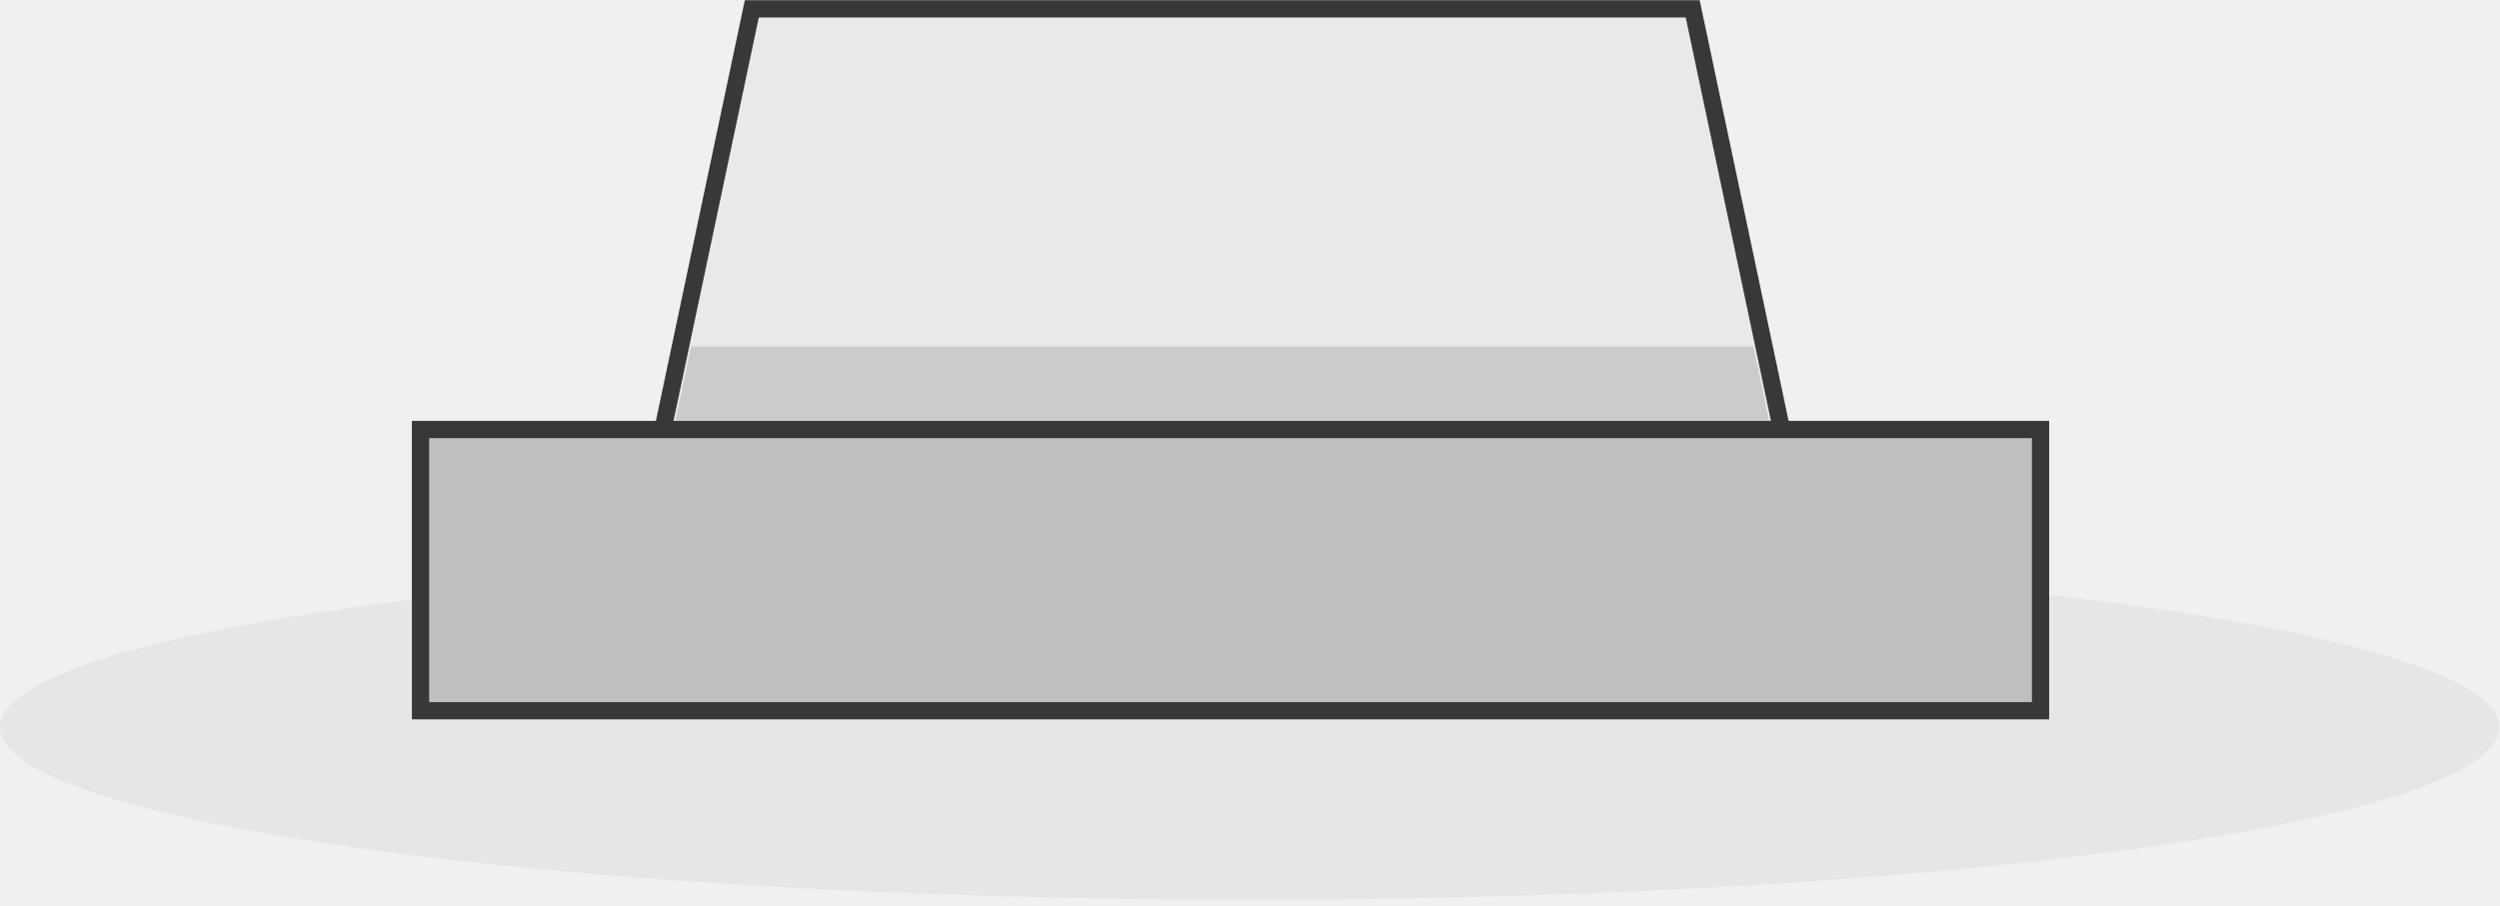
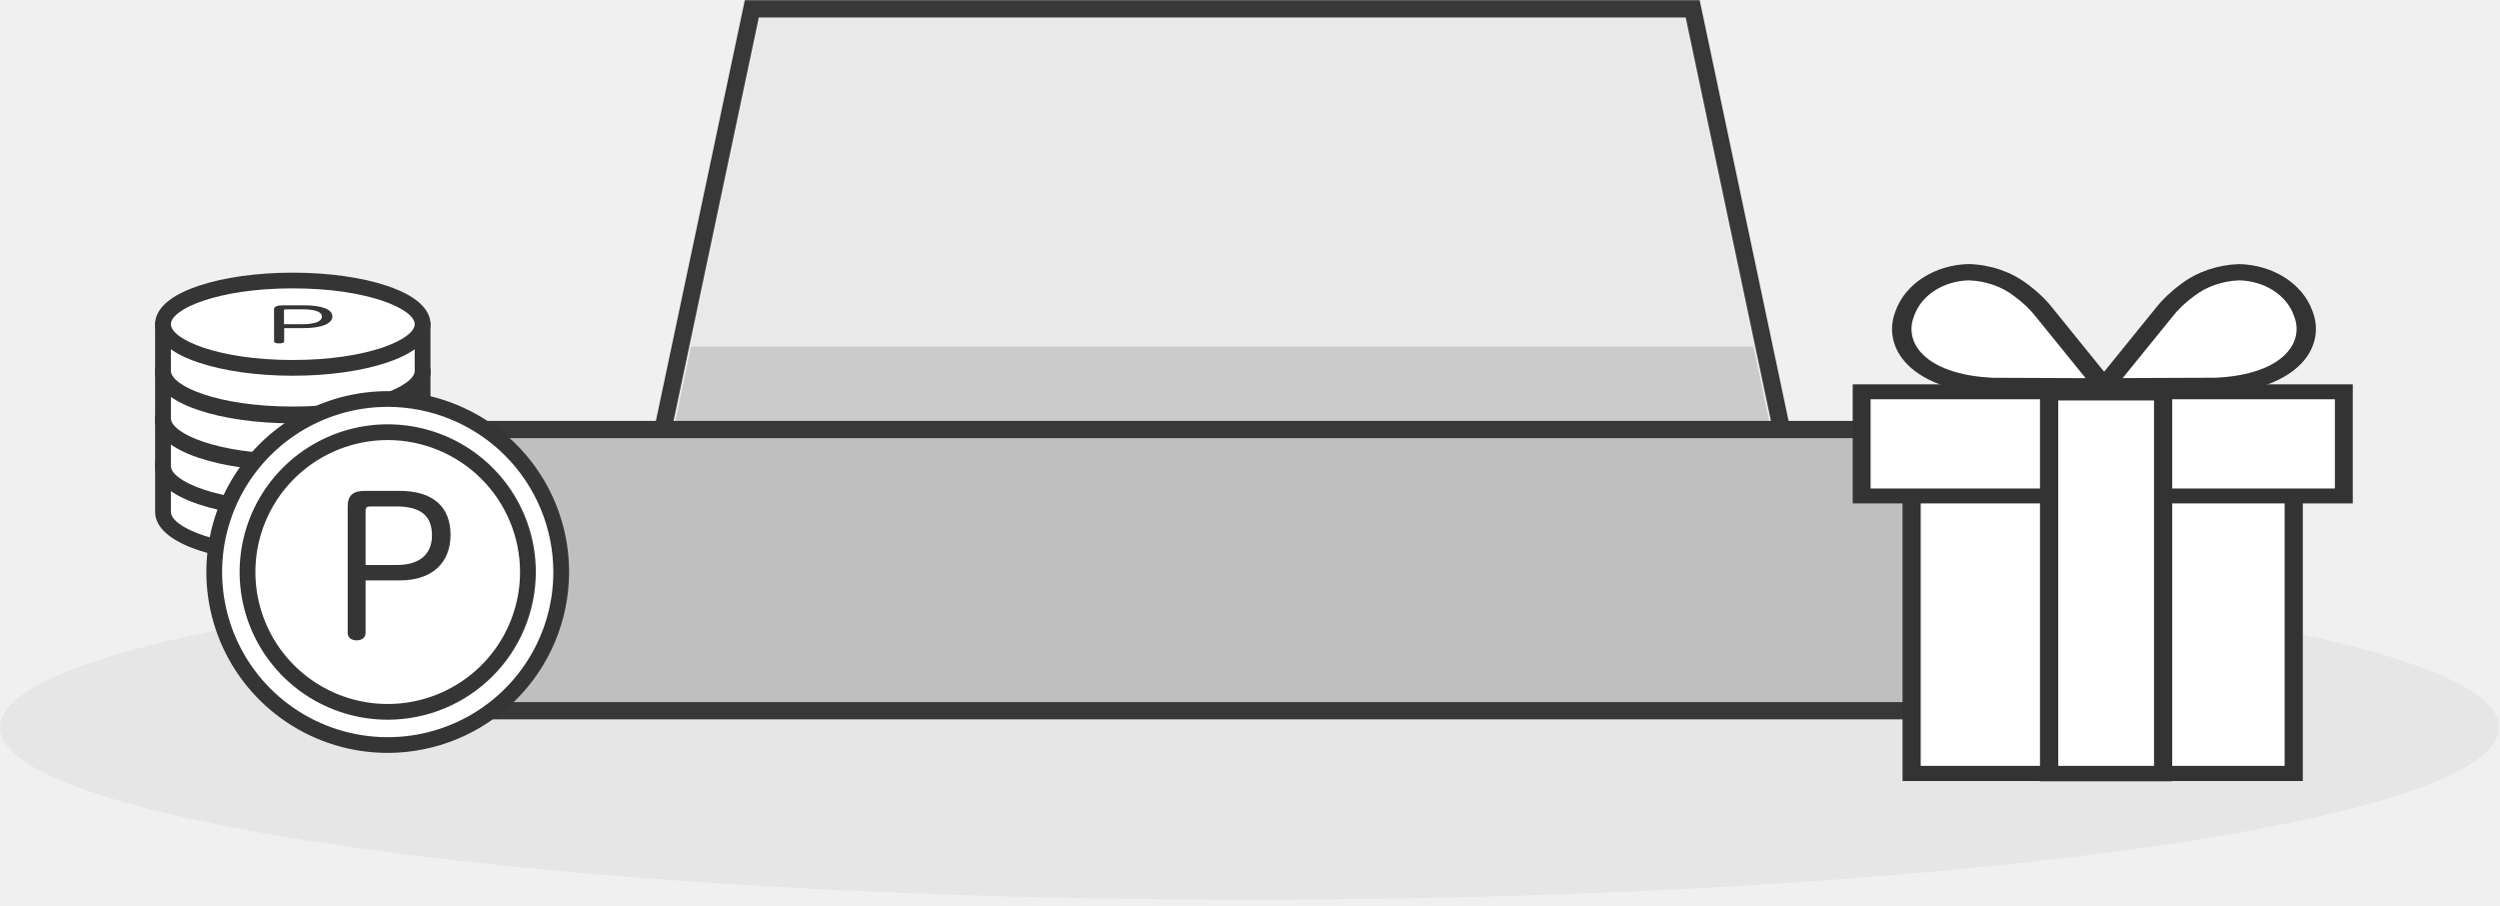
<svg xmlns="http://www.w3.org/2000/svg" width="290" height="105" viewBox="0 0 290 105" fill="none">
  <path d="M145 104.368C225.081 104.368 290 95.414 290 84.368C290 73.323 225.081 64.368 145 64.368C64.919 64.368 0 73.323 0 84.368C0 95.414 64.919 104.368 145 104.368Z" fill="#E6E6E6" />
  <path d="M207.957 61.374H209.19L208.935 60.167L196.6 1.819L196.432 1.026H195.622H88.055H87.244L87.077 1.819L74.738 60.167L74.483 61.374H75.717H207.957Z" fill="#E9E9E9" stroke="#383838" stroke-width="2" />
  <path d="M80.194 40.203L75.717 61.374H207.957L203.48 40.203H80.194Z" fill="#CBCBCB" />
-   <path d="M236.798 50.825V49.825H235.798H49.798H48.798V50.825V81.444V82.444H49.798H235.798H236.798V81.444V50.825Z" fill="#BFBFBF" stroke="#383838" stroke-width="2" />
+   <path d="M49.798 49.825H48.798V50.825V81.444V82.444H49.798H235.798H236.798V81.444V50.825V49.825H235.798H49.798Z" fill="#BFBFBF" stroke="#383838" stroke-width="2" />
+   <path d="M18.917 53.984V59.379C18.917 62.179 25.66 64.447 33.978 64.447C42.295 64.447 49.041 62.179 49.041 59.379V53.984H18.917Z" fill="white" />
+   <path d="M33.978 65.359C29.857 65.359 25.973 64.814 23.035 63.827C18.879 62.427 18.003 60.63 18.003 59.379V53.984C18.004 53.742 18.101 53.51 18.273 53.34C18.444 53.169 18.677 53.073 18.92 53.073H49.041C49.284 53.073 49.516 53.169 49.688 53.34C49.859 53.511 49.955 53.742 49.955 53.984V59.379C49.955 60.636 49.079 62.427 44.92 63.827C41.986 64.814 38.098 65.359 33.978 65.359ZM19.831 54.895V59.379C19.831 61.126 25.213 63.536 33.978 63.536C42.742 63.536 48.127 61.114 48.127 59.379V54.895H19.831Z" fill="#353535" />
+   <path d="M33.978 59.05C42.297 59.05 49.041 56.782 49.041 53.984C49.041 51.186 42.297 48.918 33.978 48.918C25.658 48.918 18.914 51.186 18.914 53.984C18.914 56.782 25.658 59.05 33.978 59.05Z" fill="white" />
+   <path d="M33.978 59.964C29.857 59.964 25.973 59.419 23.035 58.43C18.873 57.032 18 55.227 18 53.984C18 52.741 18.876 50.936 23.035 49.535C25.973 48.549 29.857 48.004 33.978 48.004C38.098 48.004 41.986 48.549 44.92 49.535C49.082 50.936 49.955 52.738 49.955 53.984C49.955 55.23 49.079 57.032 44.92 58.43C41.986 59.419 38.098 59.964 33.978 59.964ZM33.978 49.83C25.216 49.83 19.831 52.249 19.831 53.984C19.831 55.719 25.213 58.139 33.978 58.139C42.742 58.139 48.127 55.719 48.127 53.984C48.127 52.249 42.745 49.83 33.978 49.83Z" fill="#353535" />
+   <path d="M18.917 48.651V54.048C18.917 56.846 25.66 59.114 33.978 59.114C42.295 59.114 49.041 56.846 49.041 54.048V48.651H18.917Z" fill="white" />
+   <path d="M33.978 60.028C29.857 60.028 25.973 59.483 23.035 58.494C18.873 57.096 18 55.291 18 54.048V48.651C18.001 48.409 18.098 48.177 18.27 48.006C18.442 47.835 18.674 47.739 18.917 47.739H49.041C49.284 47.739 49.516 47.835 49.688 48.006C49.859 48.177 49.955 48.409 49.955 48.651V54.048C49.955 55.303 49.079 57.096 44.92 58.494C41.986 59.483 38.098 60.028 33.978 60.028ZM19.831 49.568V54.051C19.831 55.798 25.213 58.205 33.978 58.205C42.742 58.205 48.127 55.786 48.127 54.051V49.568H19.831Z" fill="#353535" />
+   <path d="M33.978 53.719C42.297 53.719 49.041 51.451 49.041 48.653C49.041 45.856 42.297 43.588 33.978 43.588C25.658 43.588 18.914 45.856 18.914 48.653C18.914 51.451 25.658 53.719 33.978 53.719Z" fill="white" />
+   <path d="M33.978 54.63C29.857 54.63 25.973 54.086 23.035 53.099C18.873 51.699 18 49.897 18 48.651C18 47.404 18.876 45.605 23.035 44.205C25.973 43.218 29.857 42.674 33.978 42.674C38.098 42.674 41.986 43.218 44.92 44.205C49.082 45.605 49.955 47.407 49.955 48.651C49.955 49.894 49.079 51.699 44.92 53.099C41.986 54.086 38.098 54.63 33.978 54.63ZM33.978 44.496C25.216 44.496 19.831 46.915 19.831 48.651C19.831 50.386 25.213 52.808 33.978 52.808C42.742 52.808 48.127 50.386 48.127 48.651C48.127 46.915 42.745 44.496 33.978 44.496Z" fill="#353535" />
+   <path d="M18.917 43.128V48.525C18.917 51.323 25.66 53.591 33.978 53.591C42.295 53.591 49.041 51.323 49.041 48.525V43.128H18.917Z" fill="white" />
+   <path d="M33.978 54.517C29.857 54.517 25.973 53.972 23.035 52.983C18.873 51.585 18 49.78 18 48.537V43.139C18.001 42.898 18.098 42.666 18.27 42.495C18.442 42.324 18.674 42.228 18.917 42.228H49.041C49.161 42.228 49.28 42.252 49.391 42.298C49.502 42.343 49.603 42.41 49.688 42.495C49.773 42.58 49.84 42.68 49.886 42.791C49.932 42.901 49.955 43.02 49.955 43.139V48.537C49.955 49.792 49.079 51.585 44.92 52.983C41.986 53.961 38.098 54.517 33.978 54.517ZM19.831 44.036V48.52C19.831 50.266 25.213 52.674 33.978 52.674C42.742 52.674 48.127 50.255 48.127 48.52V44.036H19.831Z" fill="#353535" />
+   <path d="M33.978 48.196C42.297 48.196 49.041 45.928 49.041 43.131C49.041 40.333 42.297 38.065 33.978 38.065C25.658 38.065 18.914 40.333 18.914 43.131C18.914 45.928 25.658 48.196 33.978 48.196Z" fill="white" />
+   <path d="M33.978 49.108C29.857 49.108 25.973 48.563 23.035 47.576C18.873 46.176 18 44.374 18 43.128C18 41.882 18.876 40.083 23.035 38.682C25.973 37.695 29.857 37.151 33.978 37.151C38.098 37.151 41.986 37.695 44.92 38.682C49.082 40.083 49.955 41.885 49.955 43.128C49.955 44.371 49.079 46.176 44.92 47.576C41.986 48.563 38.098 49.108 33.978 49.108ZM33.978 38.973C25.216 38.973 19.831 41.393 19.831 43.128C19.831 44.863 25.213 47.285 33.978 47.285C42.742 47.285 48.127 44.863 48.127 43.128C48.127 41.393 42.745 38.973 33.978 38.973Z" fill="#353535" />
+   <path d="M18.917 37.605V43.003C18.917 45.8 25.66 48.068 33.978 48.068C42.295 48.068 49.041 45.8 49.041 43.003V37.605H18.917Z" fill="white" />
+   <path d="M33.978 48.985C29.857 48.985 25.973 48.441 23.035 47.451C18.873 46.054 18 44.249 18 43.005V37.608C18.001 37.366 18.098 37.134 18.27 36.963C18.442 36.793 18.674 36.697 18.917 36.697H49.041C49.284 36.697 49.516 36.793 49.688 36.964C49.859 37.135 49.955 37.366 49.955 37.608V43.005C49.955 44.26 49.079 46.054 44.92 47.451C41.986 48.438 38.098 48.985 33.978 48.985ZM19.831 38.522V43.005C19.831 44.752 25.213 47.16 33.978 47.16C42.742 47.16 48.127 44.741 48.127 43.005V38.522H19.831Z" fill="#353535" />
+   <path d="M33.978 42.674C42.297 42.674 49.041 40.406 49.041 37.608C49.041 34.81 42.297 32.542 33.978 32.542C25.658 32.542 18.914 34.81 18.914 37.608C18.914 40.406 25.658 42.674 33.978 42.674Z" fill="white" />
+   <path d="M33.978 43.585C29.857 43.585 25.973 43.04 23.035 42.053C18.873 40.653 18 38.851 18 37.605C18 36.359 18.876 34.56 23.035 33.159C25.973 32.172 29.857 31.628 33.978 31.628C38.098 31.628 41.986 32.172 44.92 33.159C49.082 34.56 49.955 36.362 49.955 37.605C49.955 38.848 49.079 40.653 44.92 42.053C41.986 43.04 38.098 43.585 33.978 43.585ZM33.978 33.45C25.216 33.45 19.831 35.87 19.831 37.605C19.831 39.34 25.213 41.759 33.978 41.759C42.742 41.759 48.127 39.34 48.127 37.605C48.127 35.87 42.745 33.45 33.978 33.45Z" fill="#353535" />
+   <path d="M31.799 35.884C31.799 35.544 32.176 35.416 32.897 35.416H35.213C37.432 35.416 38.571 35.896 38.571 36.717C38.571 37.538 37.313 38.062 35.251 38.062H32.976V39.614C32.976 39.757 32.722 39.835 32.392 39.835C32.062 39.835 31.808 39.757 31.808 39.614L31.799 35.884ZM35.038 37.608C36.591 37.608 37.353 37.273 37.353 36.734C37.353 36.196 36.67 35.879 35.017 35.879H33.265C33.023 35.879 32.955 35.913 32.955 36.01V37.608H35.038Z" fill="#353535" />
+   <path d="M44.994 86.425C56.113 86.425 65.127 77.439 65.127 66.354C65.127 55.27 56.113 46.284 44.994 46.284C33.874 46.284 24.86 55.27 24.86 66.354C24.86 77.439 33.874 86.425 44.994 86.425Z" fill="white" />
+   <path d="M56.496 77.822C62.849 71.489 62.849 61.219 56.496 54.885C50.142 48.551 39.841 48.551 33.487 54.885C27.133 61.219 27.133 71.488 33.487 77.822C39.84 84.156 50.142 84.156 56.496 77.822Z" fill="white" />
+   <path d="M44.994 87.336C40.831 87.336 36.762 86.105 33.3 83.8C29.839 81.494 27.142 78.218 25.548 74.384C23.955 70.55 23.539 66.331 24.351 62.261C25.163 58.191 27.167 54.452 30.111 51.518C33.054 48.584 36.805 46.585 40.888 45.776C44.971 44.966 49.202 45.382 53.048 46.97C56.894 48.558 60.181 51.247 62.494 54.697C64.807 58.148 66.041 62.204 66.041 66.354C66.035 71.917 63.816 77.25 59.87 81.184C55.924 85.117 50.574 87.33 44.994 87.336ZM44.994 47.195C41.193 47.195 37.477 48.319 34.316 50.424C31.155 52.529 28.692 55.521 27.238 59.022C25.783 62.523 25.402 66.375 26.144 70.092C26.885 73.808 28.716 77.222 31.404 79.902C34.092 82.581 37.516 84.406 41.244 85.145C44.972 85.885 48.837 85.505 52.349 84.055C55.861 82.605 58.862 80.149 60.974 76.999C63.086 73.848 64.213 70.144 64.213 66.354C64.207 61.275 62.18 56.405 58.577 52.813C54.974 49.222 50.089 47.201 44.994 47.195Z" fill="#353535" />
+   <path d="M44.994 83.487C41.595 83.487 38.272 82.482 35.445 80.6C32.619 78.717 30.416 76.041 29.115 72.911C27.815 69.78 27.474 66.335 28.137 63.012C28.8 59.688 30.437 56.635 32.841 54.239C35.245 51.843 38.307 50.211 41.641 49.55C44.975 48.889 48.431 49.228 51.571 50.525C54.711 51.822 57.396 54.018 59.284 56.836C61.173 59.653 62.181 62.965 62.181 66.354C62.175 70.896 60.363 75.251 57.141 78.463C53.919 81.675 49.55 83.482 44.994 83.487ZM44.994 51.047C41.957 51.047 38.988 51.944 36.463 53.626C33.938 55.308 31.969 57.699 30.807 60.496C29.645 63.293 29.341 66.371 29.933 69.341C30.526 72.31 31.988 75.037 34.136 77.178C36.283 79.319 39.019 80.777 41.998 81.368C44.977 81.958 48.064 81.655 50.87 80.496C53.676 79.338 56.074 77.376 57.762 74.859C59.449 72.341 60.349 69.382 60.349 66.354C60.345 62.296 58.725 58.405 55.847 55.535C52.968 52.665 49.065 51.051 44.994 51.047Z" fill="#353535" />
+   <path d="M40.348 58.773C40.348 57.434 41.008 56.942 42.281 56.942H46.37C50.283 56.942 52.283 58.82 52.283 62.04C52.283 65.35 50.07 67.324 46.443 67.324H42.424V73.408C42.424 73.973 41.974 74.282 41.387 74.282C40.8 74.282 40.348 73.976 40.348 73.408V58.773ZM46.04 65.539C48.773 65.539 50.128 64.223 50.128 62.109C50.128 59.923 48.928 58.75 46.04 58.75H42.964C42.541 58.75 42.424 58.89 42.424 59.268V65.539H46.04Z" fill="#353535" />
+   <rect x="216" y="45.628" width="57" height="11.667" fill="white" />
+   <path d="M233.5 32.295L243.5 44.378C224.5 46.462 222.5 41.878 221 40.628C219.5 39.378 221 37.295 223.5 33.128C225.5 29.795 231 31.184 233.5 32.295Z" fill="white" />
+   <path d="M255.402 32.295L245.402 44.378C264.402 46.462 266.402 41.878 267.902 40.628C269.402 39.378 267.902 37.295 265.402 33.128C263.402 29.795 257.902 31.184 255.402 32.295Z" fill="white" />
+   <rect x="222" y="53.961" width="44" height="35.833" fill="white" />
+   <path d="M267.234 90.6H220.781V57.692H222.891V88.842H265.124V57.692H267.234V90.6Z" fill="#333333" />
+   <path d="M273.032 58.395H251.03V56.665H270.956V46.312H217.076V56.665H237.838V58.395H215V44.582H273.032V58.395Z" fill="#333333" />
+   <path d="M252.076 90.628H236.732V44.694H252.076V90.628ZM238.851 88.87H249.966V46.453H238.851V88.87Z" fill="#333333" />
+   <path d="M246.32 45.77L231.289 45.714C226.562 45.524 222.925 44.16 220.984 41.881C220.298 41.075 219.845 40.148 219.659 39.172C219.473 38.197 219.56 37.198 219.912 36.255L219.971 36.086C220.515 34.546 221.629 33.189 223.154 32.209C224.678 31.229 226.536 30.675 228.461 30.628C230.984 30.702 233.393 31.522 235.255 32.942C236.388 33.764 237.381 34.711 238.209 35.755L246.32 45.77ZM228.461 32.52C227.029 32.559 225.647 32.973 224.514 33.705C223.38 34.436 222.553 35.446 222.148 36.592L222.089 36.761C221.826 37.433 221.756 38.148 221.885 38.846C222.014 39.545 222.338 40.209 222.832 40.784C224.36 42.584 227.389 43.661 231.348 43.822L242.032 43.865L236.327 36.831C235.622 35.925 234.77 35.104 233.795 34.391C232.347 33.251 230.452 32.586 228.461 32.52Z" fill="#333333" />
+   <path d="M242.033 45.77L250.143 35.762C250.971 34.718 251.965 33.772 253.097 32.949C254.949 31.536 257.341 30.716 259.849 30.635C261.771 30.679 263.628 31.228 265.154 32.203C266.68 33.178 267.798 34.529 268.348 36.065L268.407 36.234C268.759 37.177 268.846 38.175 268.66 39.151C268.474 40.127 268.021 41.054 267.335 41.86C265.394 44.139 261.757 45.503 257.081 45.693L242.033 45.77ZM259.883 32.52C257.899 32.588 256.011 33.249 254.566 34.384C253.591 35.097 252.739 35.918 252.034 36.824L246.329 43.858L257.064 43.815C260.972 43.654 264.002 42.578 265.504 40.777C265.998 40.202 266.322 39.538 266.451 38.839C266.58 38.141 266.51 37.426 266.247 36.754L266.187 36.585C265.782 35.442 264.955 34.433 263.823 33.704C262.692 32.974 261.313 32.56 259.883 32.52Z" fill="#333333" />
</svg>
